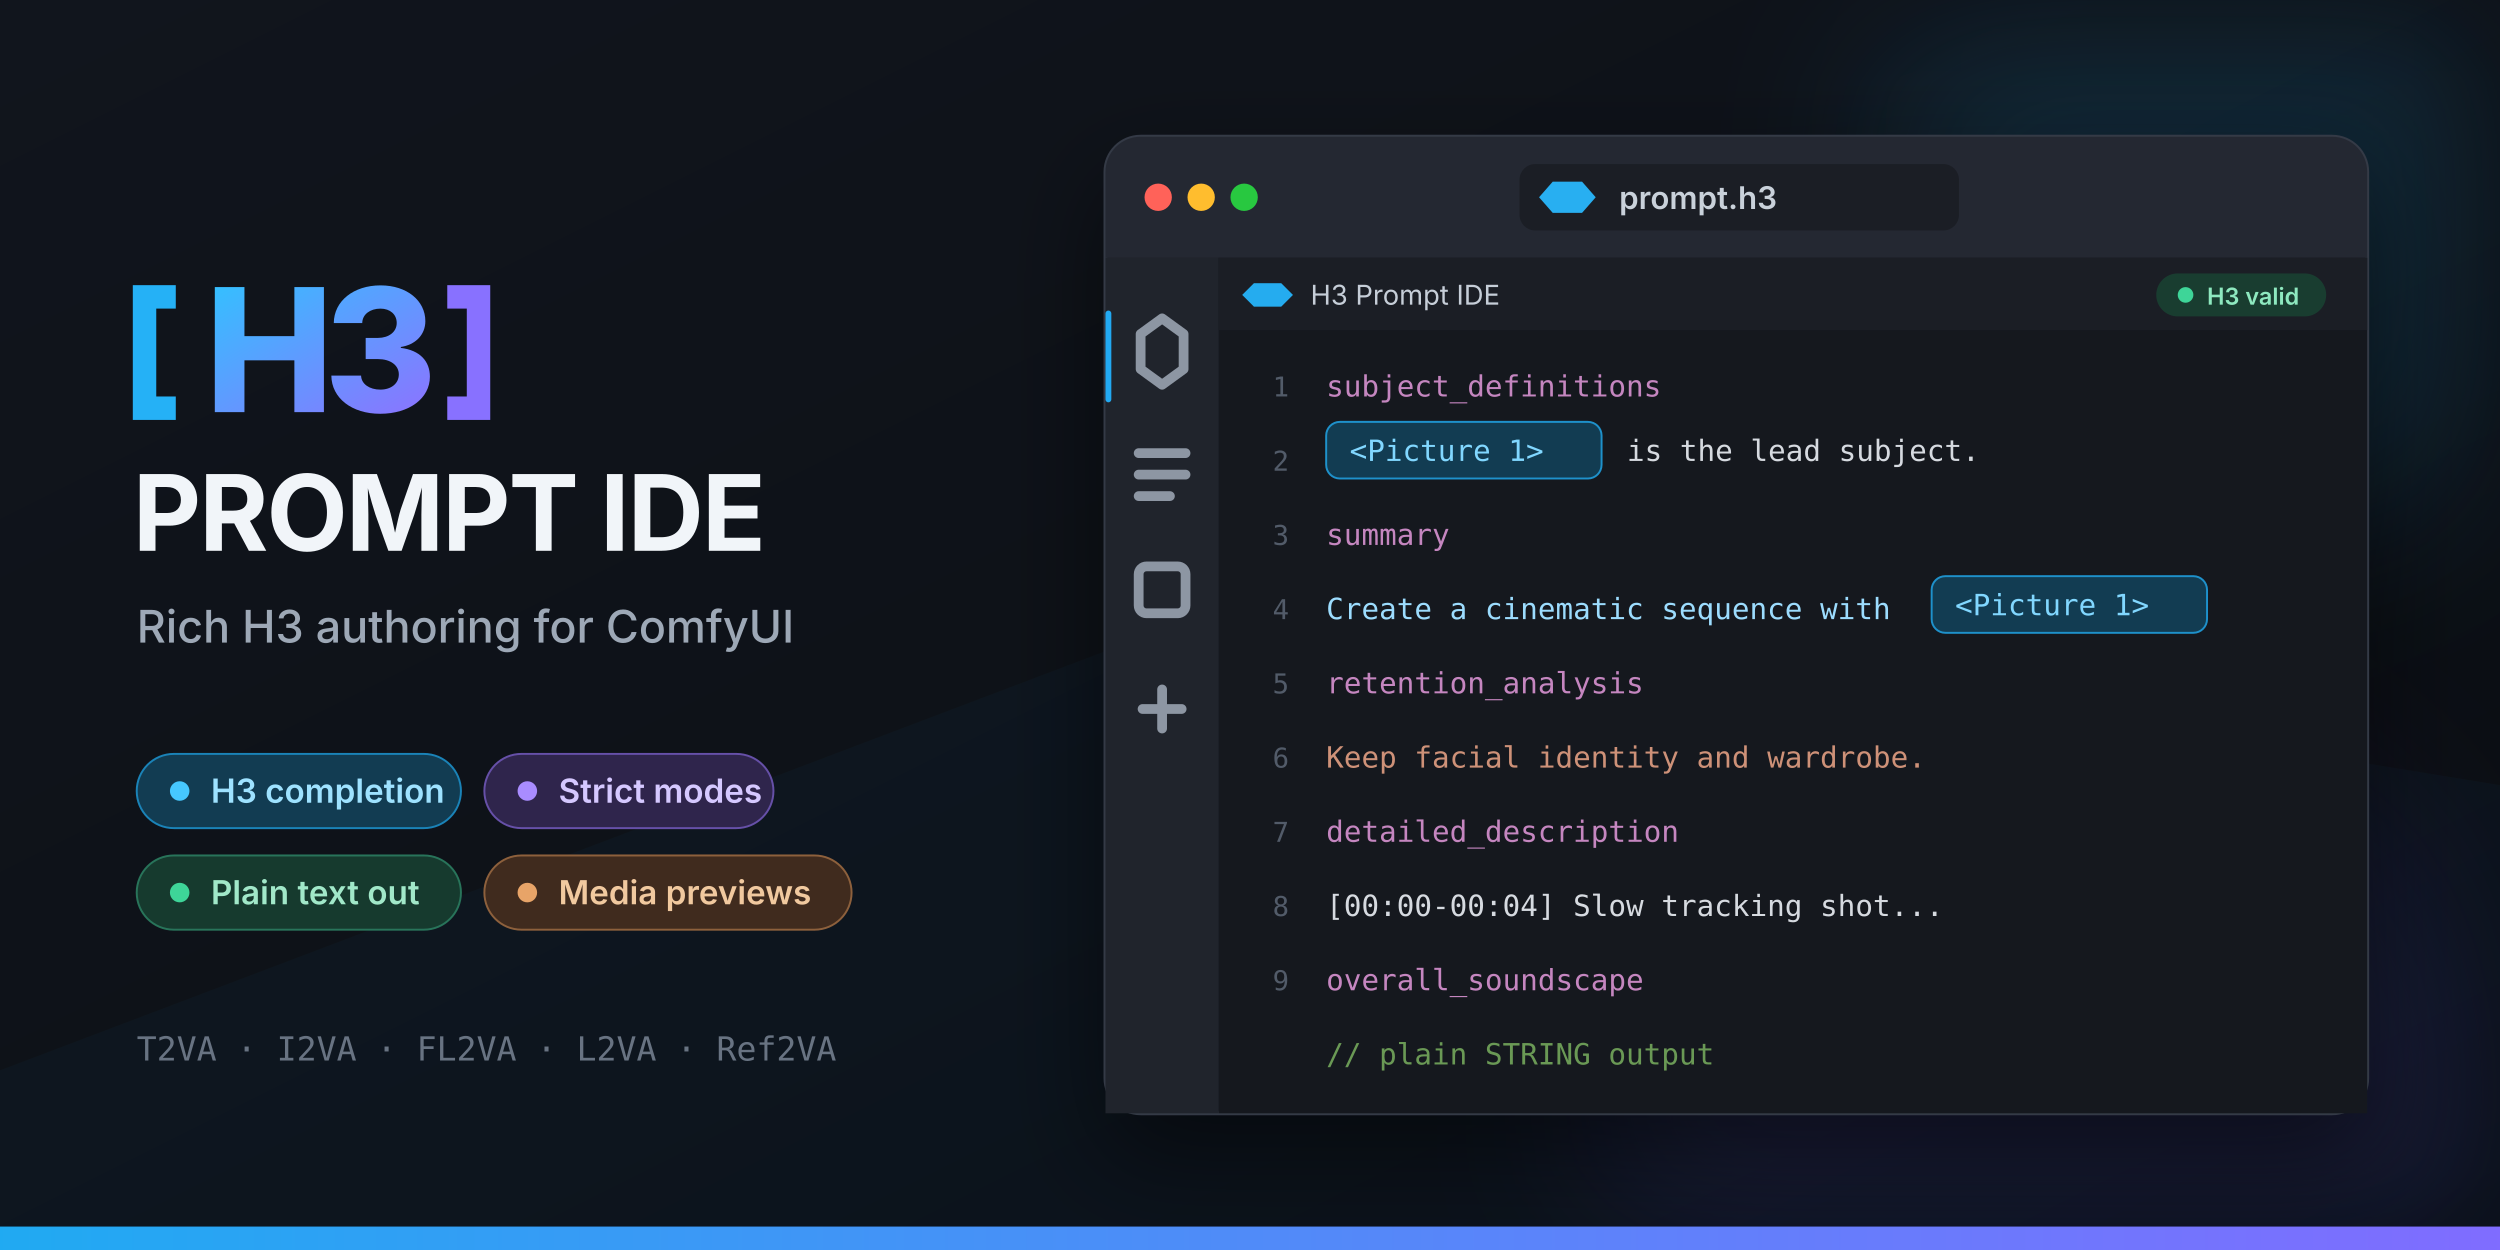
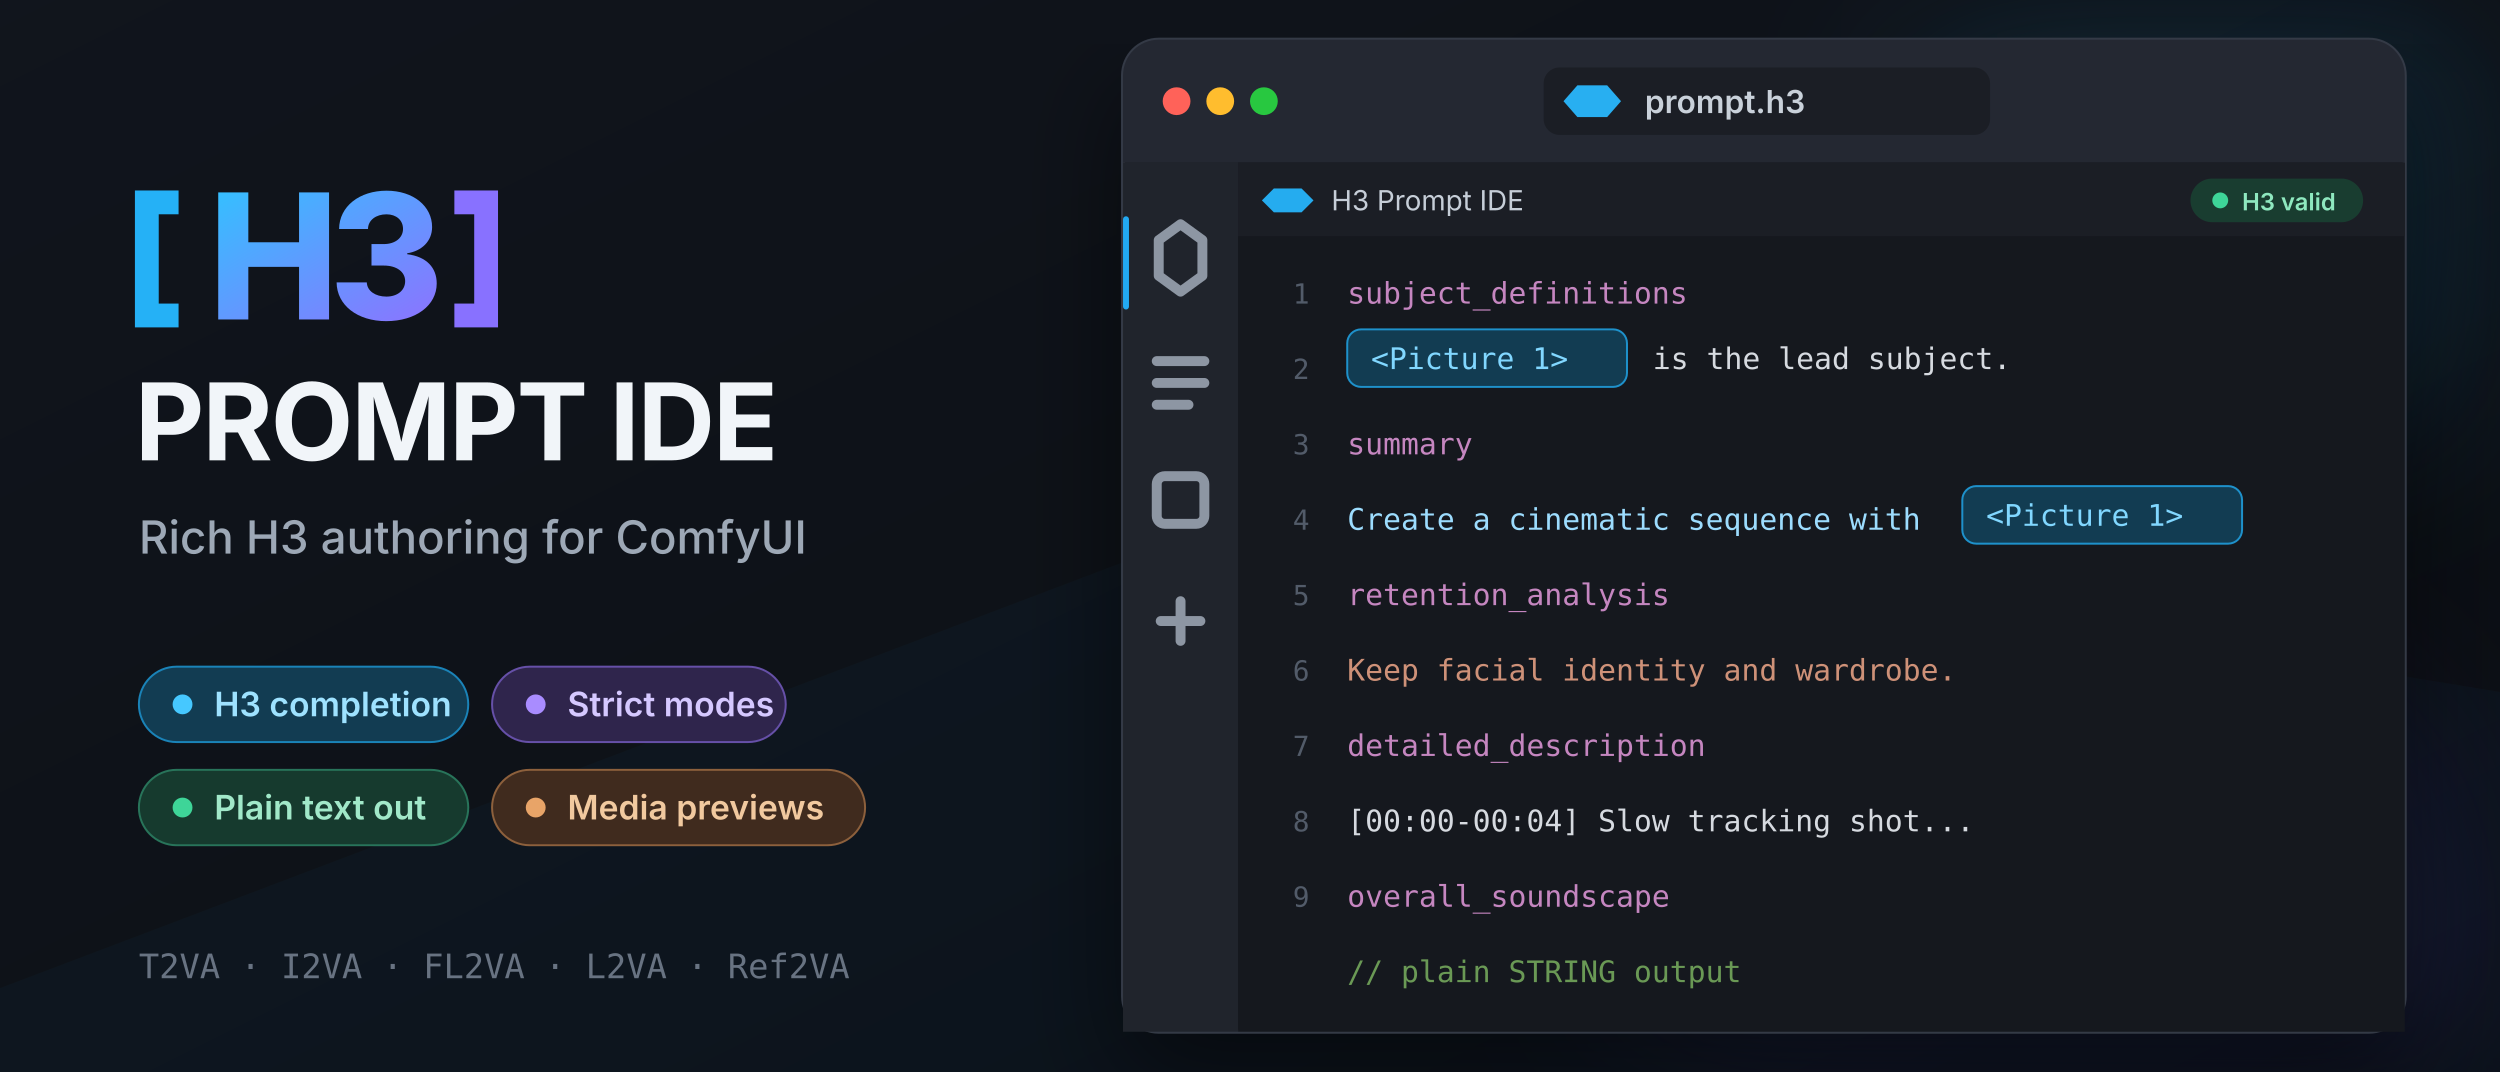
- <svg xmlns="http://www.w3.org/2000/svg" width="1280" height="640" viewBox="0 0 1280 640" role="img" aria-labelledby="title description">
+ <svg xmlns="http://www.w3.org/2000/svg" width="1260" height="540" viewBox="0 50 1260 540" role="img" aria-labelledby="title description">
  <defs>
    <linearGradient id="canvas" x1="0" y1="0" x2="1" y2="1">
      <stop offset="0" stop-color="#11151d" />
      <stop offset="0.56" stop-color="#0d1117" />
      <stop offset="1" stop-color="#090b10" />
    </linearGradient>
    <linearGradient id="h3" x1="0" y1="0" x2="1" y2="1">
      <stop offset="0" stop-color="#35bfff" />
      <stop offset="1" stop-color="#8c73ff" />
    </linearGradient>
    <linearGradient id="line" x1="0" y1="0" x2="1" y2="0">
      <stop offset="0" stop-color="#20aaf2" />
      <stop offset="1" stop-color="#806cff" />
    </linearGradient>
    <filter id="panelShadow" x="-20%" y="-30%" width="150%" height="170%" color-interpolation-filters="sRGB">
      <feGaussianBlur in="SourceAlpha" stdDeviation="26" result="blur" />
      <feOffset in="blur" dx="0" dy="22" result="offset" />
      <feColorMatrix in="offset" type="matrix" values="0 0 0 0 0  0 0 0 0 0  0 0 0 0 0  0 0 0 .5 0" result="shadowColor" />
      <feMerge>
        <feMergeNode in="shadowColor" />
        <feMergeNode in="SourceGraphic" />
      </feMerge>
    </filter>
    <filter id="glow" x="-100%" y="-100%" width="300%" height="300%">
      <feGaussianBlur stdDeviation="44" />
    </filter>
  </defs>
  <rect width="1280" height="640" fill="url(#canvas)" />
  <circle cx="1155" cy="80" r="190" fill="#1a95d1" opacity="0.16" filter="url(#glow)" />
  <circle cx="1050" cy="590" r="230" fill="#745bff" opacity="0.13" filter="url(#glow)" />
  <path d="M0 548 654 300l626 102v238H0Z" fill="#137cb2" opacity="0.045" />
  <path d="M68 90h456" stroke="url(#line)" stroke-width="4" stroke-linecap="round" />
  <g font-family="Inter, Segoe UI, sans-serif">
    <g transform="translate(68 142)">
      <path d="M0 4h22v12H12v45h10v12H0Z" fill="#25b1f6" />
      <text x="37" y="69" fill="url(#h3)" font-size="88" font-weight="800" letter-spacing="-5">H3</text>
      <path d="M161 4h22v69h-22V61h10V16h-10Z" fill="#8871ff" />
    </g>
    <text x="68" y="282" fill="#f1f5f9" font-size="54" font-weight="750" letter-spacing="-1">PROMPT IDE</text>
    <text x="70" y="329" fill="#9da8b6" font-size="23" font-weight="450">Rich H3 authoring for ComfyUI</text>
    <g transform="translate(70 386)">
      <rect width="166" height="38" rx="19" fill="#123c52" stroke="#1a83b8" />
      <circle cx="22" cy="19" r="5" fill="#46c8ff" />
      <text x="38" y="25" fill="#9ee2ff" font-size="17" font-weight="600">H3 completion</text>
      <rect x="178" width="148" height="38" rx="19" fill="#2f254c" stroke="#6650a8" />
      <circle cx="200" cy="19" r="5" fill="#a98cff" />
      <text x="216" y="25" fill="#d5c8ff" font-size="17" font-weight="600">Strict modes</text>
      <rect y="52" width="166" height="38" rx="19" fill="#163a2e" stroke="#28745a" />
      <circle cx="22" cy="71" r="5" fill="#3ed598" />
      <text x="38" y="77" fill="#a1e8c9" font-size="17" font-weight="600">Plain text out</text>
      <rect x="178" y="52" width="188" height="38" rx="19" fill="#402b1e" stroke="#8d603c" />
      <circle cx="200" cy="71" r="5" fill="#e8a468" />
      <text x="216" y="77" fill="#f1c99f" font-size="17" font-weight="600">Media previews</text>
    </g>
    <text x="70" y="543" fill="#687382" font-size="17" font-family="SFMono-Regular, Consolas, monospace">T2VA · I2VA · FL2VA · L2VA · Ref2VA</text>
  </g>
  <g transform="translate(566 70)" filter="url(#panelShadow)">
    <rect width="646" height="500" rx="18" fill="#171a21" stroke="#343a46" stroke-width="2" />
    <path d="M18 0h610a18 18 0 0 1 18 18v44H0V18A18 18 0 0 1 18 0Z" fill="#242832" />
    <circle cx="27" cy="31" r="7" fill="#ff6259" />
    <circle cx="49" cy="31" r="7" fill="#ffbd2e" />
    <circle cx="71" cy="31" r="7" fill="#28c840" />
    <rect x="212" y="14" width="225" height="34" rx="8" fill="#1b1e25" />
    <path d="M229 23h15l7 8-7 8h-15l-7-8Z" fill="#28aff1" />
    <text x="263" y="37" fill="#c9d1da" font-family="Inter, Segoe UI, sans-serif" font-size="16" font-weight="600">prompt.h3</text>
    <rect y="62" width="58" height="438" fill="#20242c" />
    <rect y="89" width="3" height="47" rx="1.5" fill="#22a9f2" />
    <g fill="none" stroke="#8d96a3" stroke-width="5" stroke-linecap="round" stroke-linejoin="round">
      <path d="m18 101 11-8 11 8v18l-11 8-11-8Z" />
      <path d="M17 162h24M17 173h24M17 184h16" />
      <rect x="17" y="220" width="24" height="24" rx="4" />
      <path d="M19 293h20M29 283v20" />
    </g>
    <rect x="58" y="62" width="588" height="438" fill="#15181e" />
    <rect x="58" y="62" width="588" height="37" fill="#1b1e25" />
    <path d="M76 75h14l6 6-6 6H76l-6-6Z" fill="#25acef" />
    <text x="105" y="86" fill="#c6ced8" font-family="Inter, Segoe UI, sans-serif" font-size="14">H3 Prompt IDE</text>
    <rect x="538" y="70" width="87" height="22" rx="11" fill="#193d30" />
    <circle cx="553" cy="81" r="4" fill="#3ed598" />
    <text x="564" y="86" fill="#8ee8bf" font-family="Inter, Segoe UI, sans-serif" font-size="12" font-weight="600">H3 valid</text>
    <g fill="#525b69" font-family="SFMono-Regular, Consolas, monospace" font-size="14" text-anchor="end">
      <text x="94" y="133">1</text>
      <text x="94" y="171">2</text>
      <text x="94" y="209">3</text>
      <text x="94" y="247">4</text>
      <text x="94" y="285">5</text>
      <text x="94" y="323">6</text>
      <text x="94" y="361">7</text>
      <text x="94" y="399">8</text>
      <text x="94" y="437">9</text>
    </g>
    <g font-family="SFMono-Regular, Consolas, monospace" font-size="15">
      <text x="113" y="133" fill="#c586c0">subject_definitions</text>
      <rect x="113" y="146" width="141" height="29" rx="7" fill="#123c52" stroke="#1e91cb" />
      <text x="125" y="166" fill="#81d7ff">&lt;Picture 1&gt;</text>
      <text x="267" y="166" fill="#d6dae0"> is the lead subject.</text>
      <text x="113" y="209" fill="#c586c0">summary</text>
      <text x="113" y="247" fill="#9cdcfe">Create a cinematic sequence with</text>
      <rect x="423" y="225" width="141" height="29" rx="7" fill="#123c52" stroke="#1e91cb" />
      <text x="435" y="245" fill="#81d7ff">&lt;Picture 1&gt;</text>
      <text x="113" y="285" fill="#c586c0">retention_analysis</text>
      <text x="113" y="323" fill="#ce9178">Keep facial identity and wardrobe.</text>
      <text x="113" y="361" fill="#c586c0">detailed_description</text>
      <text x="113" y="399" fill="#d6dae0">[00:00-00:04] Slow tracking shot...</text>
      <text x="113" y="437" fill="#c586c0">overall_soundscape</text>
      <text x="113" y="475" fill="#6a9955">// plain STRING output</text>
    </g>
  </g>
  <rect x="0" y="628" width="1280" height="12" fill="url(#line)" />
</svg>
